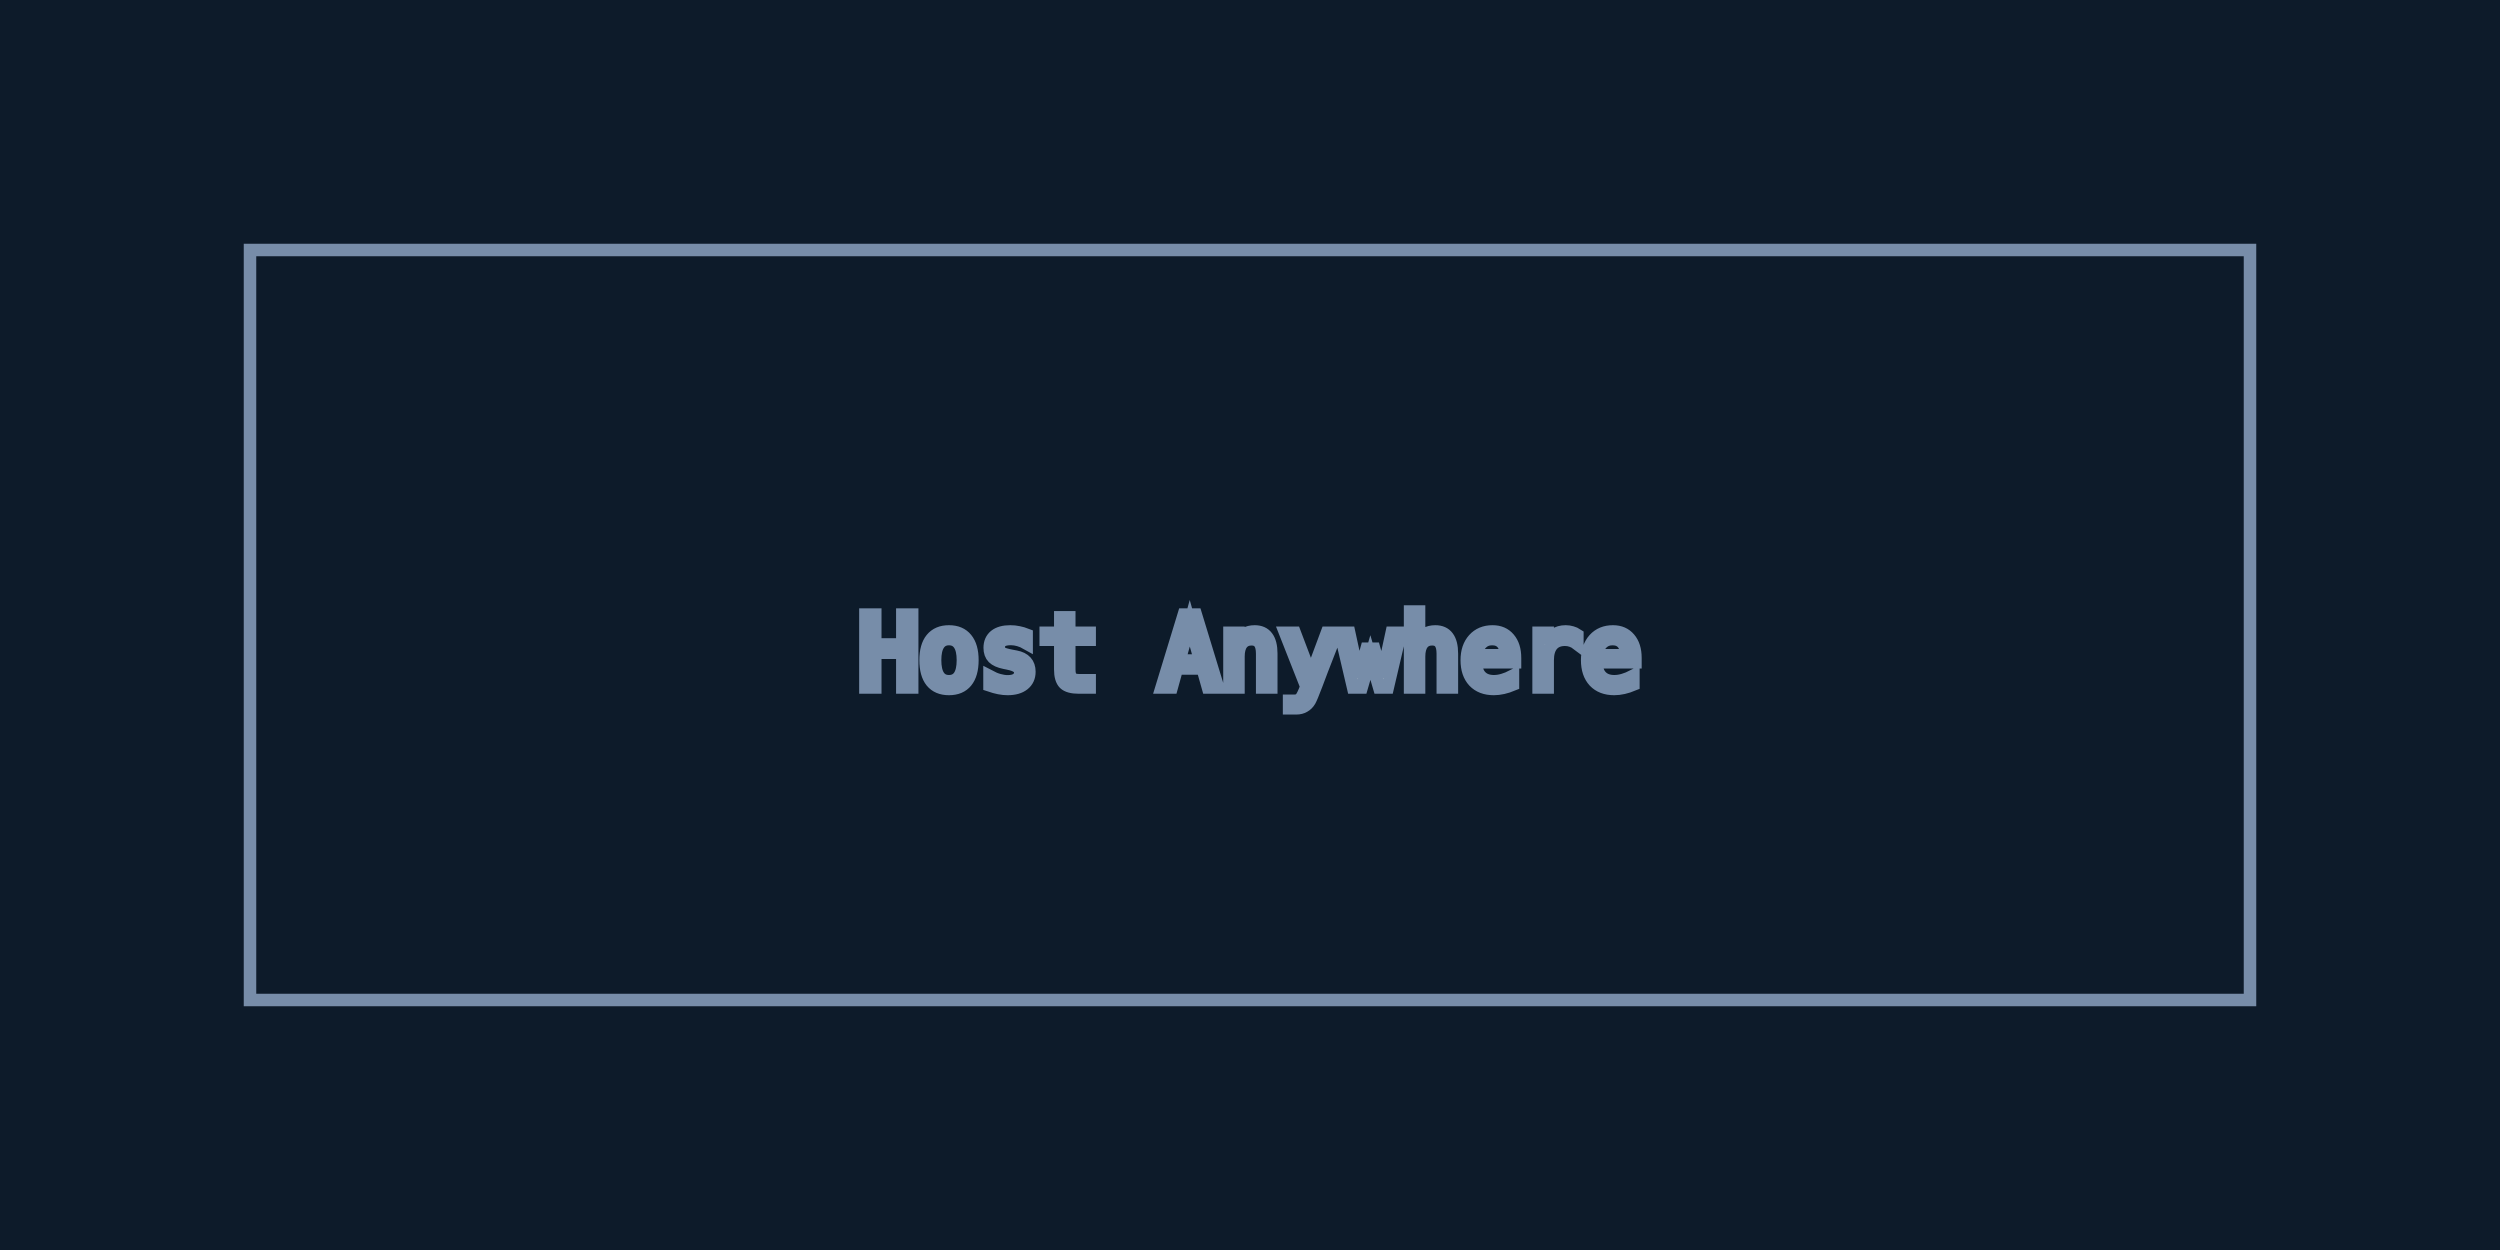
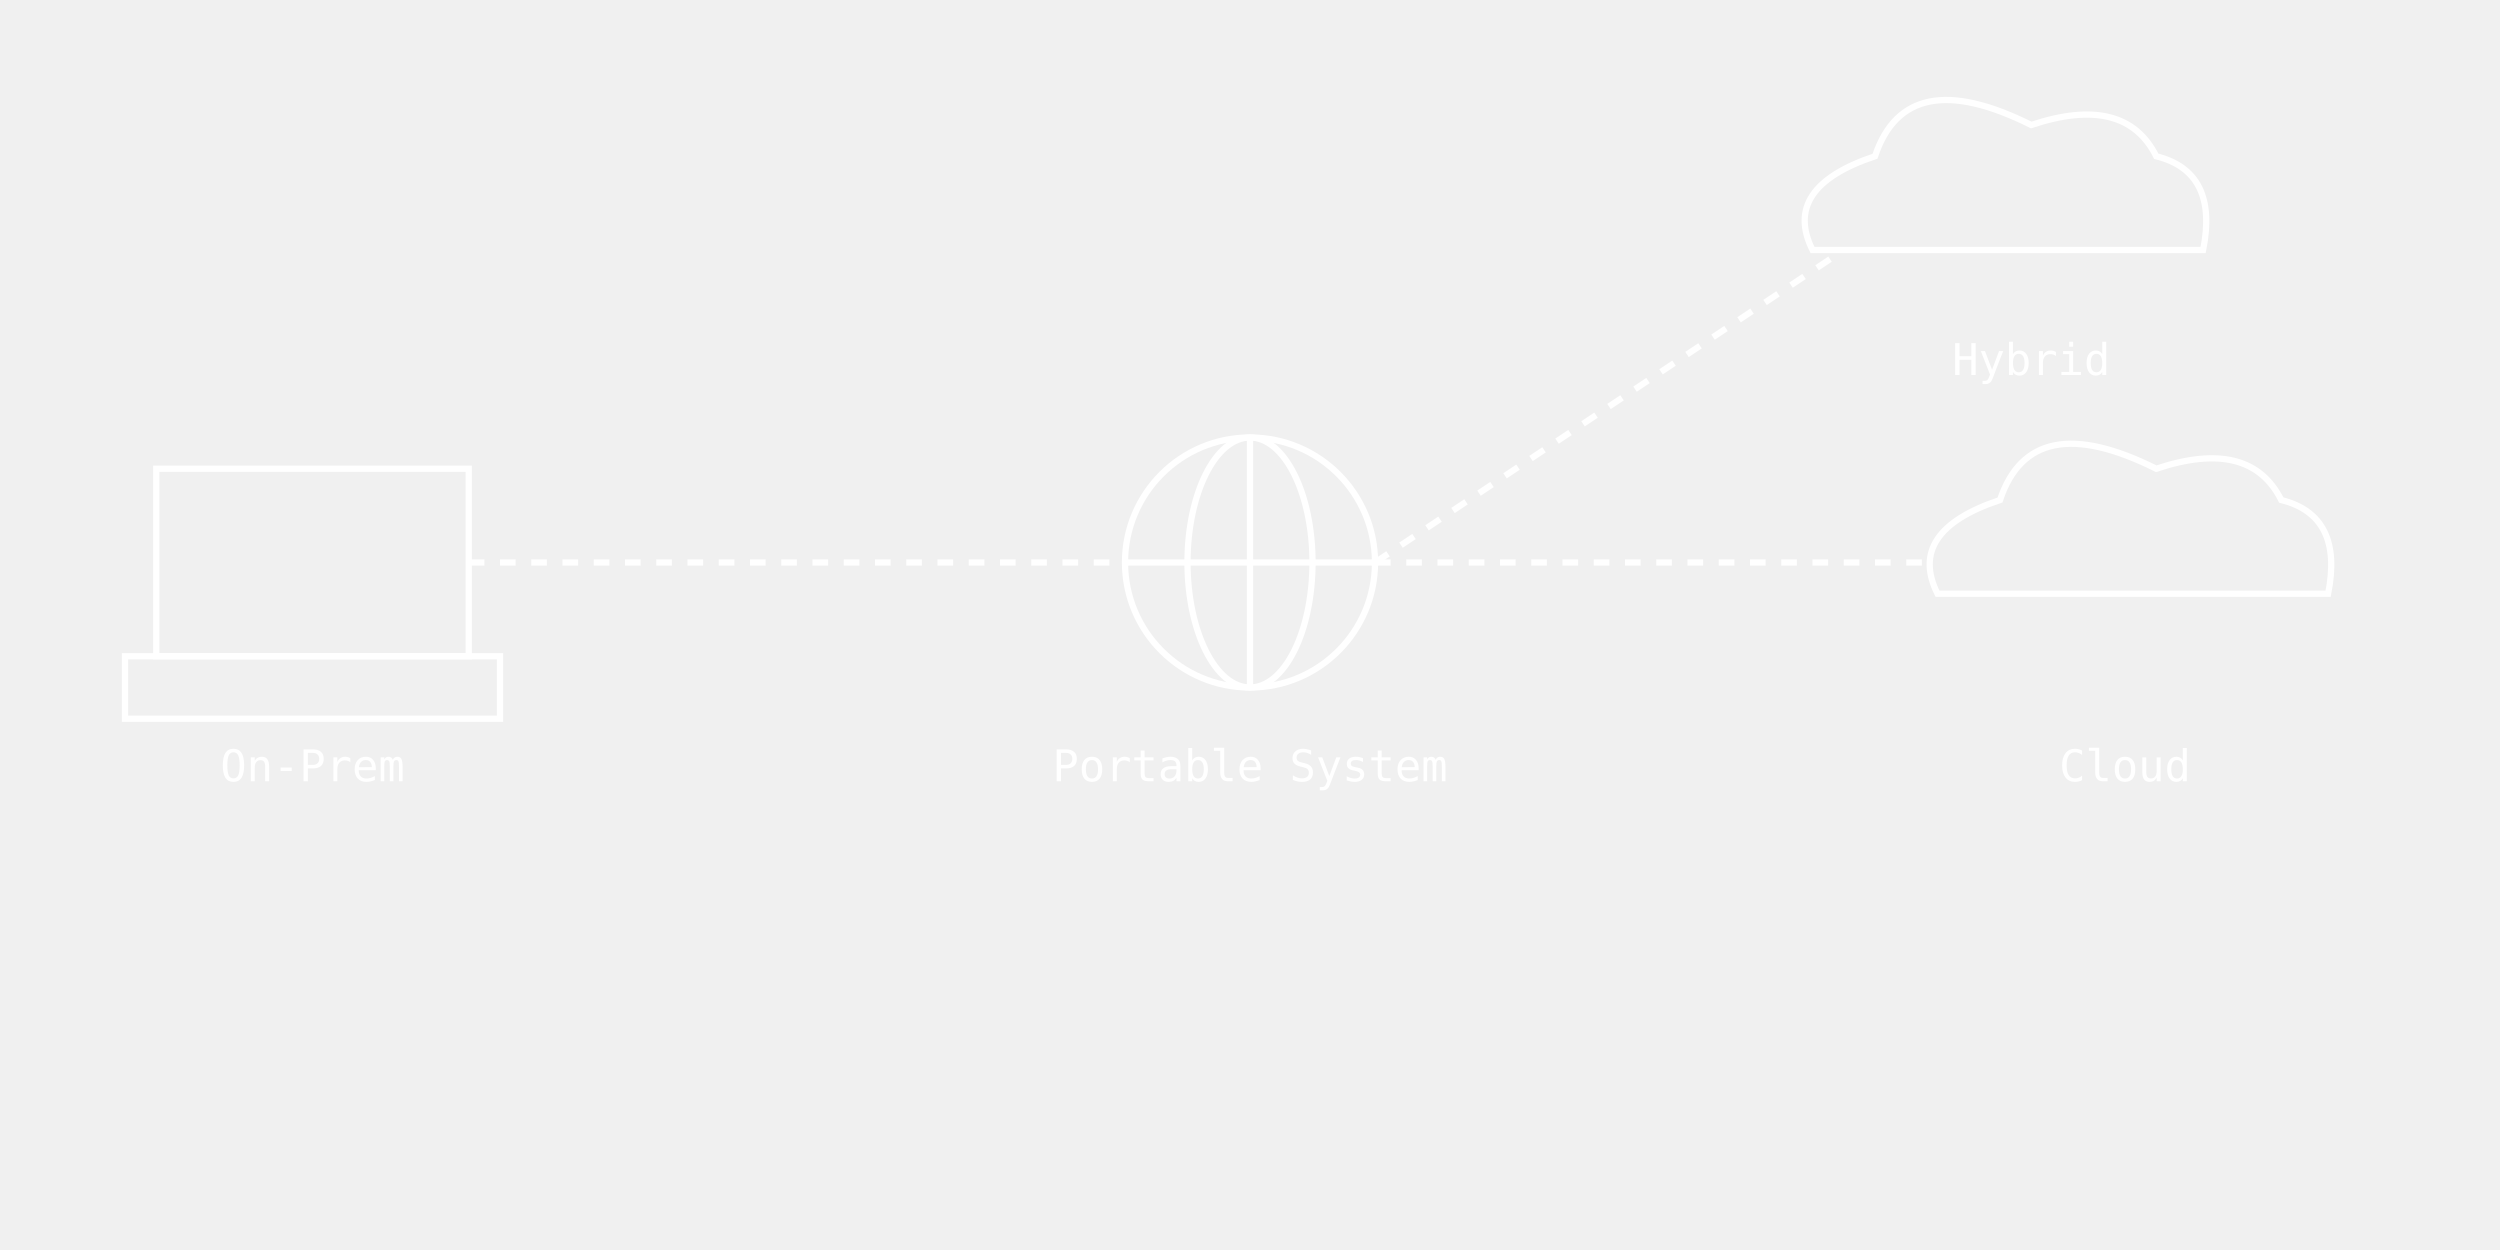
- <svg xmlns="http://www.w3.org/2000/svg" width="400" height="200">
-   <rect width="100%" height="100%" fill="#0d1b2a" />
-   <g stroke="#778da9" stroke-width="2">
-     <rect x="40" y="40" width="320" height="120" fill="none" />
-     <text x="200" y="110" font-size="16" fill="#e0e1dd" text-anchor="middle" font-family="monospace">Host Anywhere</text>
-   </g>
+ <svg xmlns="http://www.w3.org/2000/svg" width="800" height="400" viewBox="0 0 800 400">
+   <style>
+     .line { stroke: white; stroke-width: 2; fill: none; }
+     .text { fill: white; font-size: 14px; font-family: monospace; text-anchor: middle; }
+     .shape { stroke: white; stroke-width: 2; fill: none; }
+   </style>
+   <rect x="50" y="150" width="100" height="60" class="shape" />
+   <rect x="40" y="210" width="120" height="20" class="shape" />
+   <text x="100" y="250" class="text">On-Prem</text>
+   <path d="M620 190            Q610 170 640 160            Q650 130 690 150            Q720 140 730 160            Q750 165 745 190            Z" class="shape" />
+   <text x="680" y="250" class="text">Cloud</text>
+   <path d="M580 80            Q570 60 600 50            Q610 20 650 40            Q680 30 690 50            Q710 55 705 80            Z" class="shape" />
+   <text x="650" y="120" class="text">Hybrid</text>
+   <circle cx="400" cy="180" r="40" class="shape" />
+   <line x1="400" y1="140" x2="400" y2="220" class="line" />
+   <line x1="360" y1="180" x2="440" y2="180" class="line" />
+   <ellipse cx="400" cy="180" rx="20" ry="40" class="line" />
+   <text x="400" y="250" class="text">Portable System</text>
+   <line x1="150" y1="180" x2="360" y2="180" class="line" stroke-dasharray="5,5" />
+   <line x1="440" y1="180" x2="620" y2="180" class="line" stroke-dasharray="5,5" />
+   <line x1="440" y1="180" x2="590" y2="80" class="line" stroke-dasharray="5,5" />
</svg>
